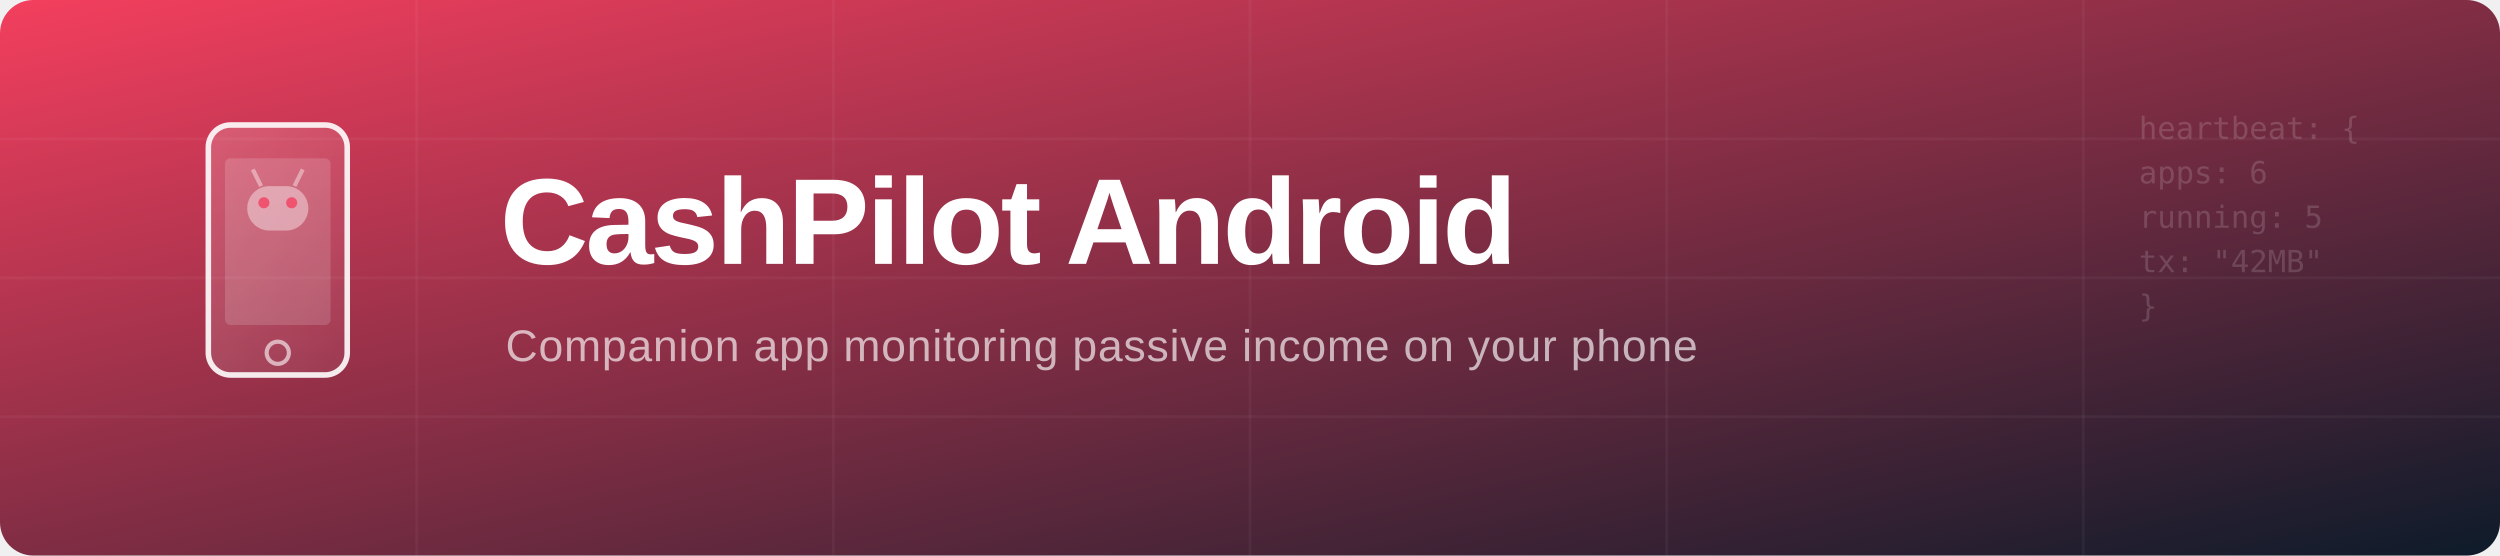
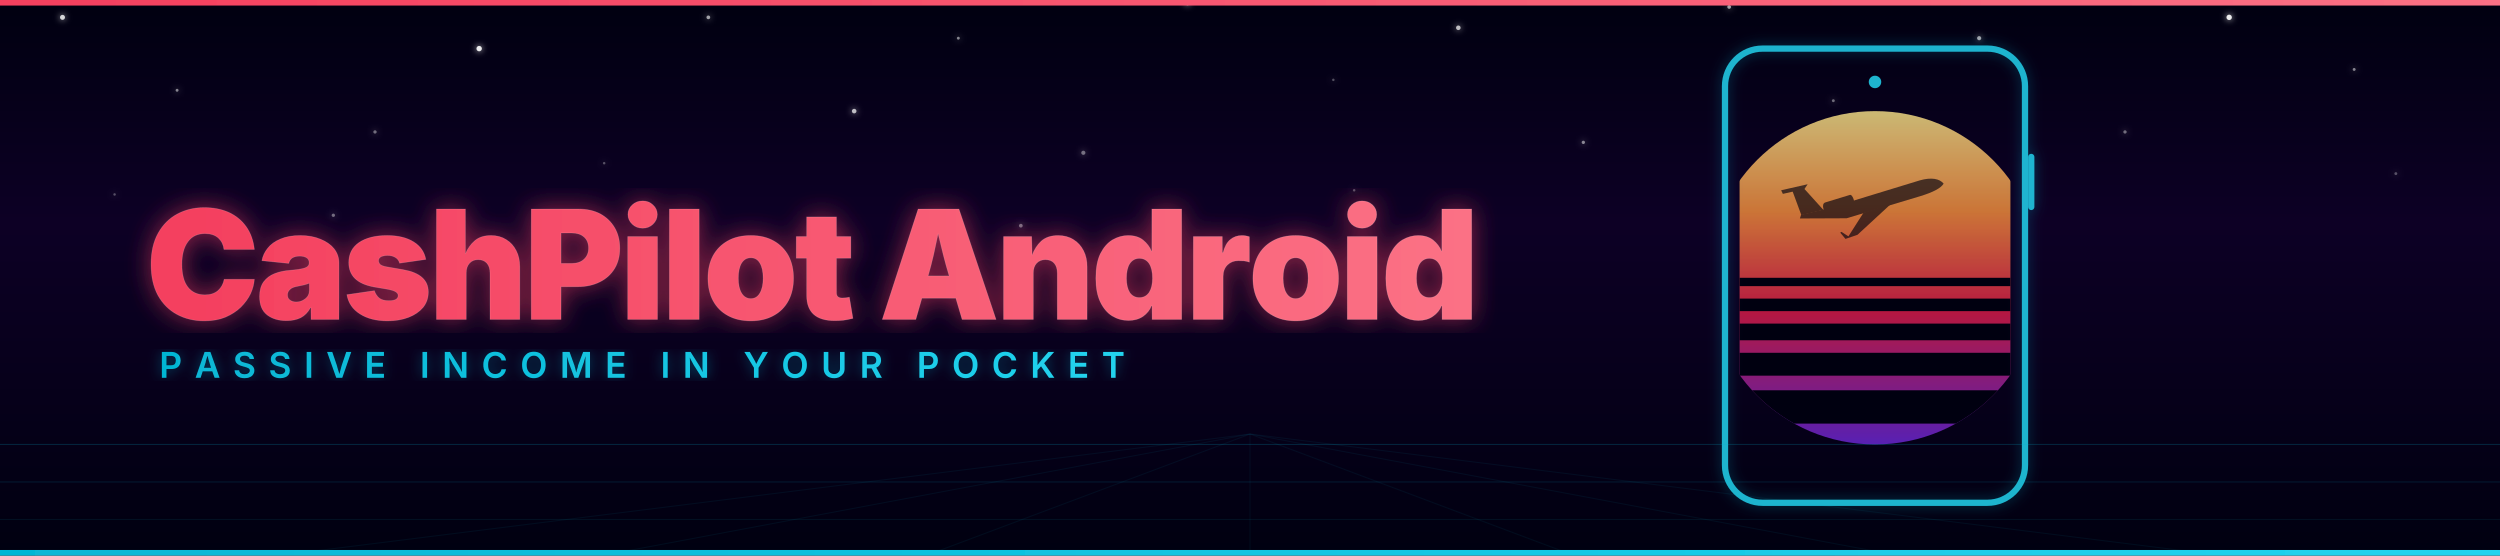
- <svg xmlns="http://www.w3.org/2000/svg" viewBox="0 0 900 200" width="900" height="200">
+ <svg xmlns="http://www.w3.org/2000/svg" viewBox="0 0 900 200" width="900" height="200" role="img" aria-label="CashPilot Android">
  <defs>
-     <linearGradient id="bg" x1="0%" y1="0%" x2="100%" y2="100%">
+     <linearGradient id="bg" x1="0%" y1="0%" x2="0%" y2="100%">
+       <stop offset="0%" stop-color="#000010" />
+       <stop offset="40%" stop-color="#0d0025" />
+       <stop offset="100%" stop-color="#000010" />
+     </linearGradient>
+     <linearGradient id="sun" x1="0%" y1="0%" x2="0%" y2="100%">
+       <stop offset="0%" stop-color="#fde68a" />
+       <stop offset="30%" stop-color="#fb923c" />
+       <stop offset="60%" stop-color="#e11d48" />
+       <stop offset="100%" stop-color="#6d28d9" />
+     </linearGradient>
+     <linearGradient id="pk" x1="0%" y1="0%" x2="100%" y2="0%">
      <stop offset="0%" stop-color="#f43f5e" />
-       <stop offset="100%" stop-color="#0D1B2A" />
+       <stop offset="100%" stop-color="#fb7185" />
    </linearGradient>
-     <linearGradient id="glow" x1="0%" y1="0%" x2="100%" y2="100%">
-       <stop offset="0%" stop-color="#ffffff" stop-opacity="0.2" />
-       <stop offset="100%" stop-color="#ffffff" stop-opacity="0.05" />
+     <linearGradient id="cy" x1="0%" y1="0%" x2="100%" y2="0%">
+       <stop offset="0%" stop-color="#06b6d4" />
+       <stop offset="100%" stop-color="#22d3ee" />
    </linearGradient>
+     <filter id="pg">
+       <feGaussianBlur stdDeviation="6" result="b" />
+       <feFlood flood-color="#f43f5e" flood-opacity="0.5" result="c" />
+       <feComposite in="c" in2="b" operator="in" result="g" />
+       <feMerge>
+         <feMergeNode in="g" />
+         <feMergeNode in="SourceGraphic" />
+       </feMerge>
+     </filter>
+     <filter id="cg">
+       <feGaussianBlur stdDeviation="3" result="b" />
+       <feFlood flood-color="#06b6d4" flood-opacity="0.4" result="c" />
+       <feComposite in="c" in2="b" operator="in" result="g" />
+       <feMerge>
+         <feMergeNode in="g" />
+         <feMergeNode in="SourceGraphic" />
+       </feMerge>
+     </filter>
+     <filter id="sg">
+       <feGaussianBlur stdDeviation="1.5" result="b" />
+       <feMerge>
+         <feMergeNode in="b" />
+         <feMergeNode in="SourceGraphic" />
+       </feMerge>
+     </filter>
+     <clipPath id="cue">
+       <rect x="835" y="47" width="130" height="204" rx="12" />
+     </clipPath>
+     <clipPath id="sc">
+       <circle cx="900" cy="150" r="80" />
+     </clipPath>
  </defs>
-   <rect width="900" height="200" rx="12" fill="url(#bg)" />
-   <g stroke="#ffffff" stroke-opacity="0.04" stroke-width="1">
-     <line x1="0" y1="50" x2="900" y2="50" />
-     <line x1="0" y1="100" x2="900" y2="100" />
-     <line x1="0" y1="150" x2="900" y2="150" />
-     <line x1="150" y1="0" x2="150" y2="200" />
-     <line x1="300" y1="0" x2="300" y2="200" />
-     <line x1="450" y1="0" x2="450" y2="200" />
-     <line x1="600" y1="0" x2="600" y2="200" />
-     <line x1="750" y1="0" x2="750" y2="200" />
+   <rect width="900" height="200" fill="url(#bg)" />
+   <g transform="translate(0,-12.5) scale(0.75)">
+     <g fill="#fff" filter="url(#sg)">
+       <circle cx="30" cy="25" r="1.2" opacity="0.8" />
+       <circle cx="85" cy="60" r="0.7" opacity="0.5" />
+       <circle cx="120" cy="15" r="1" opacity="0.7" />
+       <circle cx="180" cy="80" r="0.8" opacity="0.4" />
+       <circle cx="230" cy="40" r="1.3" opacity="0.9" />
+       <circle cx="290" cy="95" r="0.6" opacity="0.3" />
+       <circle cx="340" cy="25" r="0.9" opacity="0.6" />
+       <circle cx="410" cy="70" r="1.1" opacity="0.7" />
+       <circle cx="460" cy="35" r="0.7" opacity="0.5" />
+       <circle cx="520" cy="90" r="1" opacity="0.4" />
+       <circle cx="570" cy="18" r="1.2" opacity="0.8" />
+       <circle cx="640" cy="55" r="0.6" opacity="0.3" />
+       <circle cx="700" cy="30" r="1.1" opacity="0.7" />
+       <circle cx="760" cy="85" r="0.8" opacity="0.5" />
+       <circle cx="830" cy="20" r="0.9" opacity="0.6" />
+       <circle cx="880" cy="65" r="0.7" opacity="0.4" />
+       <circle cx="950" cy="35" r="1" opacity="0.6" />
+       <circle cx="1020" cy="80" r="0.8" opacity="0.4" />
+       <circle cx="1070" cy="25" r="1.3" opacity="0.9" />
+       <circle cx="1130" cy="50" r="0.7" opacity="0.5" />
+       <circle cx="1180" cy="15" r="1" opacity="0.7" />
+       <circle cx="55" cy="110" r="0.6" opacity="0.3" />
+       <circle cx="160" cy="120" r="0.8" opacity="0.4" />
+       <circle cx="310" cy="115" r="0.7" opacity="0.3" />
+       <circle cx="490" cy="125" r="0.9" opacity="0.4" />
+       <circle cx="650" cy="108" r="0.6" opacity="0.3" />
+       <circle cx="1150" cy="100" r="0.7" opacity="0.3" />
+     </g>
+     <g clip-path="url(#cue)">
+       <circle cx="900" cy="150" r="80" fill="url(#sun)" opacity="0.8" />
+       <g clip-path="url(#sc)">
+         <rect x="815" y="150" width="170" height="4" fill="#000010" />
+         <rect x="815" y="160" width="170" height="6" fill="#000010" />
+         <rect x="815" y="172" width="170" height="8" fill="#000010" />
+         <rect x="815" y="186" width="170" height="11" fill="#000010" />
+         <rect x="815" y="204" width="170" height="16" fill="#000010" />
+         <g id="plane" transform="translate(899,114) rotate(-17) scale(0.95)" fill="#000010" opacity="0.65">
+           <path d="M37,1.2 C35.8,-1.8 32,-3.8 26,-3.9 L-22,-3.9 L-36.5,-4.8 L-37.6,-3.2 L-15,3.6 L24,3.8 C30.5,3.8 35,3 37,1.2 Z" />
+           <path d="M-25,-3.9 L-31.8,-18.4 L-37.2,-18.6 L-36.4,-4.6 Z" />
+           <path d="M-28.8,-18.6 L-42.5,-19.6 L-42.2,-17.6 L-31,-16.8 Z" />
+           <path d="M-10,-7.2 L-23,-7.2 C-25.4,-7.2 -25.4,-1.8 -23,-1.8 L-10,-1.8 C-8.4,-1.8 -8.4,-7.2 -10,-7.2 Z" />
+           <path d="M9,3 L-6,3.4 L-16.8,12.6 L-19.5,9.4 L-20.2,9.6 L-18.6,13.4 L-12.2,13.2 Z" />
+         </g>
+       </g>
+     </g>
+     <g fill="none" stroke="#22d3ee" stroke-width="3" stroke-linejoin="round" stroke-linecap="round" opacity="0.85" filter="url(#cg)">
+       <rect x="828" y="40" width="144" height="218" rx="18" />
+       <path d="M975,92 L975,116" />
+     </g>
+     <circle cx="900" cy="56" r="3" fill="#22d3ee" opacity="0.85" />
+     <g stroke="#06b6d4" stroke-width="0.5">
+       <line x1="0" y1="230" x2="1200" y2="230" opacity="0.2" />
+       <line x1="0" y1="248" x2="1200" y2="248" opacity="0.14" />
+       <line x1="0" y1="266" x2="1200" y2="266" opacity="0.09" />
+       <line x1="0" y1="284" x2="1200" y2="284" opacity="0.05" />
+       <line x1="600" y1="225" x2="0" y2="300" opacity="0.07" />
+       <line x1="600" y1="225" x2="200" y2="300" opacity="0.07" />
+       <line x1="600" y1="225" x2="400" y2="300" opacity="0.07" />
+       <line x1="600" y1="225" x2="600" y2="300" opacity="0.07" />
+       <line x1="600" y1="225" x2="800" y2="300" opacity="0.07" />
+       <line x1="600" y1="225" x2="1000" y2="300" opacity="0.07" />
+       <line x1="600" y1="225" x2="1200" y2="300" opacity="0.07" />
+     </g>
+     <path id="ttl" d="M98 170.7Q90.8 170.7 85 167.6Q79.2 164.5 75.8 158.4Q72.5 152.3 72.5 143.5Q72.5 134.7 75.9 128.6Q79.3 122.5 85.1 119.4Q90.9 116.3 98 116.3Q104.6 116.3 109.8 118.6Q115 121 118.2 125.5Q121.4 130 122.1 136.4H107.5Q107.1 133 104.8 130.9Q102.5 128.8 98.4 128.8Q93 128.8 90.2 132.7Q87.3 136.6 87.3 143.5Q87.3 150.8 90.2 154.5Q93.1 158.2 98.4 158.2Q102.3 158.2 104.7 156.1Q107 154 107.6 150.7H122.1Q121.9 154 120.3 157.6Q118.6 161.1 115.6 164.1Q112.6 167 108.2 168.9Q103.9 170.7 98 170.7ZM137.5 170.6Q131.8 170.6 128.2 167.8Q124.6 165 124.6 159Q124.6 154.7 126.5 152Q128.5 149.3 131.8 148Q135.1 146.7 139.2 146.4Q144.2 146 146.3 145.3Q148.4 144.6 148.4 142.9V142.8Q148.4 141.2 147.2 140.4Q145.9 139.6 143.9 139.6Q141.9 139.6 140.4 140.4Q139 141.3 138.6 143.1L125.7 141.8Q126.3 138.5 128.5 135.8Q130.7 133 134.6 131.4Q138.5 129.7 144.1 129.7Q149.7 129.7 153.9 131.5Q158.1 133.2 160.4 136.1Q162.7 139.1 162.7 142.8V170H149.3V164.4H149Q147.2 167.7 144.3 169.2Q141.4 170.6 137.5 170.6ZM142.2 161.6Q144.6 161.6 146.5 160.1Q148.5 158.6 148.5 155.9V152.6Q146.3 153.5 142.8 154.1Q140.3 154.5 139.2 155.6Q138 156.7 138 158.2Q138 159.9 139.2 160.7Q140.4 161.6 142.2 161.6ZM186 170.7Q177.9 170.7 172.7 167.3Q167.5 164 166.5 158.1L179.7 156.2Q180.5 158.5 182.1 159.8Q183.7 161 186.7 161Q191.1 161 191.1 158.5Q191.1 156.5 186.6 155.6L179.5 154.4Q167.4 152.2 167.4 142.7Q167.4 136.5 172.3 133.1Q177.3 129.7 185.8 129.7Q193.7 129.7 198.6 132.8Q203.4 135.8 204.4 141.2L191.8 143Q191.3 141.1 189.7 140.2Q188.2 139.3 186.1 139.3Q184.2 139.3 182.9 139.9Q181.7 140.6 181.7 141.8Q181.7 142.7 182.4 143.5Q183.2 144.3 185.4 144.7L193.5 146.1Q205.6 148.2 205.6 156.8Q205.6 161.1 203.1 164.2Q200.5 167.3 196.1 169Q191.7 170.7 186 170.7ZM223.8 147.7V170H209.5V117H223.4V138.5Q225 134.7 227.9 132.2Q230.8 129.7 235.7 129.7Q239.9 129.7 243 131.7Q246.1 133.6 247.8 137Q249.5 140.3 249.5 144.7V170H235.2V147.7Q235.2 144.7 233.7 143Q232.2 141.3 229.5 141.3Q226.9 141.3 225.4 143Q223.8 144.7 223.8 147.7ZM255 170V117H277.8Q283.7 117 288.1 119.3Q292.5 121.7 295 125.9Q297.5 130.1 297.5 135.8Q297.5 141.5 295 145.6Q292.4 149.8 287.9 152Q283.3 154.3 277.3 154.3H269.3V170ZM269.3 143.1H274.4Q278.2 143.1 280.3 141.1Q282.5 139.1 282.5 135.8Q282.5 132.3 280.3 130.4Q278.2 128.5 274.4 128.5H269.3ZM301.3 170V130.2H315.6V170ZM308.5 126.2Q305.5 126.2 303.5 124.3Q301.4 122.3 301.4 119.6Q301.4 116.9 303.5 115Q305.5 113.1 308.5 113.1Q311.4 113.1 313.4 115Q315.5 116.9 315.5 119.6Q315.5 122.3 313.4 124.3Q311.4 126.2 308.5 126.2ZM335.6 117V170H321.3V117ZM360.4 170.7Q353.9 170.7 349.3 168.1Q344.7 165.6 342.2 160.9Q339.8 156.3 339.8 150.2Q339.8 144.1 342.2 139.5Q344.7 134.9 349.3 132.3Q353.9 129.7 360.4 129.7Q366.8 129.7 371.4 132.3Q376 134.9 378.5 139.5Q380.9 144.1 380.9 150.2Q380.9 156.3 378.5 160.9Q376 165.6 371.4 168.1Q366.8 170.7 360.4 170.7ZM360.4 160Q363.2 160 364.7 157.4Q366.3 154.8 366.3 150.2Q366.3 145.5 364.7 142.9Q363.2 140.4 360.4 140.4Q357.6 140.4 356 142.9Q354.4 145.5 354.4 150.2Q354.4 154.8 356 157.4Q357.6 160 360.4 160ZM408.4 130.2V140.6H401.5V157.2Q401.5 159.7 404.2 159.7Q404.9 159.7 406.1 159.6Q407.3 159.4 407.7 159.3L409.4 169.5Q407 170.1 404.8 170.4Q402.6 170.6 400.7 170.6Q387.2 170.6 387.2 158.5V140.6H382.2V130.2H387.2V120.8H401.5V130.2ZM423.5 170 440.7 117H460.3L478.1 170H461.8L458.8 159.8H442.5L439.6 170ZM445.5 149.1H455.6Q454.1 144.3 452.8 139.1Q451.5 134 450.3 128.8Q449.2 134 448.1 139.1Q446.9 144.3 445.5 149.1ZM496 147.7V170H481.7V130.2H495.2L495.4 139.2Q496.9 135.1 499.8 132.4Q502.8 129.7 507.9 129.7Q512.2 129.7 515.3 131.7Q518.4 133.6 520.1 137Q521.8 140.3 521.8 144.7V170H507.5V147.7Q507.5 144.7 506 143Q504.5 141.3 501.8 141.3Q499.2 141.3 497.6 143Q496 144.7 496 147.7ZM541.7 170.5Q537.4 170.5 533.8 168.3Q530.3 166.1 528.1 161.5Q526 157 526 150.2Q526 142.9 528.2 138.4Q530.5 133.9 534 131.8Q537.6 129.7 541.5 129.7Q546 129.7 548.7 131.9Q551.5 134.2 552.7 137.2H552.9V117H567.2V170H553V163.5H552.7Q551.5 166.5 548.7 168.5Q545.8 170.5 541.7 170.5ZM546.9 159.5Q549.9 159.5 551.6 157Q553.2 154.5 553.2 150.2Q553.2 145.7 551.6 143.2Q549.9 140.7 546.9 140.7Q544 140.7 542.3 143.2Q540.7 145.7 540.7 150.2Q540.7 154.6 542.3 157.1Q544 159.5 546.9 159.5ZM572.8 170V130.2H586.7V137.9H587.1Q588.2 133.6 590.5 131.7Q592.9 129.7 596.1 129.7Q597.9 129.7 599.7 130.3V142.5Q598.6 142.1 597.1 141.9Q595.5 141.8 594.4 141.8Q591.3 141.8 589.2 143.8Q587.1 145.9 587.1 149.3V170ZM621.9 170.7Q615.5 170.7 610.9 168.1Q606.2 165.6 603.8 160.9Q601.4 156.3 601.4 150.2Q601.4 144.1 603.8 139.5Q606.2 134.9 610.9 132.3Q615.5 129.7 621.9 129.7Q628.4 129.7 633 132.3Q637.6 134.9 640 139.5Q642.5 144.1 642.5 150.2Q642.5 156.3 640 160.9Q637.6 165.6 633 168.1Q628.4 170.7 621.9 170.7ZM621.9 160Q624.7 160 626.3 157.4Q627.9 154.8 627.9 150.2Q627.9 145.5 626.3 142.9Q624.7 140.4 621.9 140.4Q619.1 140.4 617.5 142.9Q615.9 145.5 615.9 150.2Q615.9 154.8 617.5 157.4Q619.1 160 621.9 160ZM646.7 170V130.2H661V170ZM653.8 126.2Q650.9 126.2 648.8 124.3Q646.8 122.3 646.8 119.6Q646.8 116.9 648.8 115Q650.9 113.1 653.8 113.1Q656.7 113.1 658.8 115Q660.8 116.9 660.8 119.6Q660.8 122.3 658.8 124.3Q656.7 126.2 653.8 126.2ZM680.8 170.5Q676.6 170.5 673 168.3Q669.5 166.1 667.3 161.5Q665.2 157 665.2 150.2Q665.2 142.9 667.4 138.4Q669.7 133.9 673.2 131.8Q676.8 129.7 680.7 129.7Q685.1 129.7 687.9 131.9Q690.7 134.2 691.9 137.2H692.1V117H706.4V170H692.2V163.5H691.9Q690.7 166.5 687.8 168.5Q685 170.5 680.8 170.5ZM686.1 159.5Q689.1 159.5 690.7 157Q692.4 154.5 692.4 150.2Q692.4 145.7 690.7 143.2Q689.1 140.7 686.1 140.7Q683.2 140.7 681.5 143.2Q679.9 145.7 679.9 150.2Q679.9 154.6 681.5 157.1Q683.2 159.5 686.1 159.5Z" fill="url(#pk)" filter="url(#pg)" />
+     <use href="#ttl" fill="none" stroke="#fff" stroke-width="0.3" opacity="0.2" />
+     <path d="M77.7 198V185.6H82.3Q83.8 185.6 84.7 186.2Q85.7 186.7 86.2 187.6Q86.7 188.5 86.7 189.7Q86.7 190.9 86.2 191.8Q85.7 192.8 84.7 193.3Q83.7 193.8 82.3 193.8H79.9V198ZM79.9 192H82Q83.3 192 83.9 191.4Q84.4 190.7 84.4 189.7Q84.4 188.7 83.9 188.1Q83.3 187.5 82 187.5H79.9ZM93.9 198 98.2 185.6H101L105.4 198H103L101.9 194.9H97.3L96.3 198ZM97.9 193.2H101.3L100.8 191.6Q100.5 190.7 100.2 189.7Q99.9 188.6 99.6 187.4Q99.2 188.7 98.9 189.7Q98.7 190.8 98.4 191.6ZM117.4 198.2Q115.2 198.2 114 197.2Q112.7 196.2 112.6 194.4H114.8Q114.9 195.3 115.6 195.8Q116.3 196.3 117.4 196.3Q118.5 196.3 119.2 195.8Q119.9 195.3 119.9 194.5Q119.9 193.8 119.2 193.4Q118.6 193.1 117.6 192.8L116.2 192.4Q114.7 192 113.8 191.2Q112.9 190.4 112.9 189.1Q112.9 188 113.5 187.2Q114.1 186.4 115.1 185.9Q116.2 185.5 117.5 185.5Q118.8 185.5 119.8 185.9Q120.8 186.4 121.3 187.2Q121.9 188 121.9 189H119.8Q119.7 188.2 119 187.8Q118.4 187.4 117.4 187.4Q116.4 187.4 115.8 187.8Q115.2 188.3 115.2 189Q115.2 189.5 115.5 189.8Q115.8 190.2 116.3 190.4Q116.8 190.6 117.3 190.7L118.4 191Q119.4 191.2 120.2 191.6Q121 192 121.5 192.7Q122.1 193.5 122.1 194.5Q122.1 195.6 121.5 196.4Q121 197.3 119.9 197.7Q118.9 198.2 117.4 198.2ZM134.5 198.2Q132.3 198.2 131 197.2Q129.7 196.2 129.7 194.4H131.8Q131.9 195.3 132.6 195.8Q133.4 196.3 134.4 196.3Q135.5 196.3 136.2 195.8Q136.9 195.3 136.9 194.5Q136.9 193.8 136.3 193.4Q135.7 193.1 134.7 192.8L133.3 192.4Q131.7 192 130.9 191.2Q130 190.4 130 189.1Q130 188 130.6 187.2Q131.2 186.4 132.2 185.9Q133.2 185.5 134.5 185.5Q135.8 185.5 136.8 185.9Q137.8 186.4 138.4 187.2Q138.9 188 139 189H136.8Q136.7 188.2 136.1 187.8Q135.5 187.4 134.5 187.4Q133.4 187.4 132.8 187.8Q132.2 188.3 132.2 189Q132.2 189.5 132.6 189.8Q132.9 190.2 133.4 190.4Q133.8 190.6 134.3 190.7L135.5 191Q136.4 191.2 137.2 191.6Q138.1 192 138.6 192.7Q139.1 193.5 139.1 194.5Q139.1 195.6 138.6 196.4Q138 197.3 137 197.7Q135.9 198.2 134.5 198.2ZM149.4 185.6V198H147.2V185.6ZM161.4 198 157 185.6H159.5L161.7 192.1Q161.9 192.9 162.2 193.9Q162.5 195 162.9 196.2Q163.5 193.7 164 192.1L166.2 185.6H168.6L164.3 198ZM176.2 198V185.6H184.3V187.5H178.5V190.8H183.8V192.7H178.5V196.1H184.3V198ZM205 185.6V198H202.8V185.6ZM213.5 198V185.6H216L220.3 192.4Q220.6 193 221 193.7Q221.4 194.4 221.8 195.3Q221.8 194.4 221.7 193.6Q221.7 192.7 221.7 192.1V185.6H223.9V198H221.4L217.6 191.9Q217.2 191.4 217 190.8Q216.7 190.3 216.4 189.7Q216 189.1 215.6 188.3Q215.7 189.5 215.7 190.4Q215.8 191.3 215.8 191.9V198ZM237.7 198.2Q236.1 198.2 234.8 197.4Q233.5 196.7 232.8 195.2Q232 193.8 232 191.8Q232 189.8 232.8 188.4Q233.5 187 234.8 186.2Q236.1 185.5 237.7 185.5Q239.1 185.5 240.2 186Q241.3 186.5 242 187.4Q242.7 188.4 242.9 189.7H240.7Q240.5 188.7 239.7 188.1Q238.8 187.4 237.7 187.4Q236.2 187.4 235.2 188.6Q234.3 189.7 234.3 191.8Q234.3 194 235.2 195.1Q236.2 196.2 237.7 196.2Q238.8 196.2 239.7 195.6Q240.5 195 240.7 193.9H242.9Q242.7 195.1 242.1 196Q241.4 197 240.3 197.6Q239.2 198.2 237.7 198.2ZM256.3 198.2Q254.6 198.2 253.3 197.4Q252.1 196.7 251.3 195.2Q250.6 193.8 250.6 191.8Q250.6 189.8 251.3 188.4Q252.1 187 253.3 186.2Q254.6 185.5 256.3 185.5Q257.9 185.5 259.2 186.2Q260.4 187 261.2 188.4Q261.9 189.8 261.9 191.8Q261.9 193.8 261.2 195.2Q260.4 196.7 259.2 197.4Q257.9 198.2 256.3 198.2ZM256.3 196.2Q257.8 196.2 258.7 195.1Q259.7 193.9 259.7 191.8Q259.7 189.7 258.7 188.6Q257.8 187.4 256.3 187.4Q254.7 187.4 253.8 188.6Q252.8 189.7 252.8 191.8Q252.8 193.9 253.8 195.1Q254.7 196.2 256.3 196.2ZM270 198V185.6H273.4L275.7 192Q275.8 192.4 276 193Q276.2 193.6 276.3 194.2Q276.5 194.9 276.6 195.5Q276.8 194.9 276.9 194.2Q277.1 193.6 277.3 193Q277.4 192.4 277.5 192L279.9 185.6H283.2V198H281V191.8Q281 191.3 281 190.6Q281 189.9 281 189.2Q281.1 188.4 281.1 187.6Q280.9 188.4 280.6 189.2Q280.4 190 280.2 190.7Q280 191.3 279.8 191.8L277.6 198H275.7L273.4 191.8Q273.2 191.4 273 190.7Q272.8 190.1 272.6 189.3Q272.3 188.5 272.1 187.7Q272.1 188.4 272.2 189.2Q272.2 189.9 272.2 190.6Q272.2 191.3 272.2 191.8V198ZM291.7 198V185.6H299.7V187.5H293.9V190.8H299.3V192.7H293.9V196.1H299.8V198ZM320.5 185.6V198H318.3V185.6ZM329 198V185.6H331.5L335.8 192.4Q336.1 193 336.5 193.7Q336.9 194.4 337.3 195.3Q337.2 194.4 337.2 193.6Q337.2 192.7 337.2 192.1V185.6H339.4V198H336.9L333 191.9Q332.7 191.4 332.4 190.8Q332.1 190.3 331.8 189.7Q331.5 189.1 331.1 188.3Q331.1 189.5 331.2 190.4Q331.2 191.3 331.2 191.9V198ZM361.9 198V193.2L357.3 185.6H359.9L362.1 189.5Q362.4 190 362.6 190.4Q362.8 190.8 363 191.4Q363.2 190.8 363.5 190.4Q363.7 190 363.9 189.5L366.1 185.6H368.6L364.1 193.2V198ZM381.6 198.2Q380 198.2 378.7 197.4Q377.4 196.7 376.7 195.2Q375.9 193.8 375.9 191.8Q375.9 189.8 376.7 188.4Q377.4 187 378.7 186.2Q380 185.5 381.6 185.5Q383.2 185.5 384.5 186.2Q385.8 187 386.5 188.4Q387.3 189.8 387.3 191.8Q387.3 193.8 386.5 195.2Q385.8 196.7 384.5 197.4Q383.2 198.2 381.6 198.2ZM381.6 196.2Q383.1 196.2 384.1 195.1Q385 193.9 385 191.8Q385 189.7 384.1 188.6Q383.1 187.4 381.6 187.4Q380.1 187.4 379.1 188.6Q378.1 189.7 378.1 191.8Q378.1 193.9 379.1 195.1Q380.1 196.2 381.6 196.2ZM400.4 198.2Q398.9 198.2 397.7 197.6Q396.6 197 396 196Q395.4 195 395.4 193.7V185.6H397.6V193.5Q397.6 194.7 398.3 195.4Q399.1 196.2 400.4 196.2Q401.7 196.2 402.4 195.4Q403.2 194.7 403.2 193.5V185.6H405.4V193.7Q405.4 195 404.8 196Q404.1 197 403 197.6Q401.9 198.2 400.4 198.2ZM413.9 198V185.6H418.5Q420.6 185.6 421.7 186.7Q422.9 187.8 422.9 189.6Q422.9 190.8 422.3 191.7Q421.7 192.7 420.6 193.1L423.3 198H420.8L418.4 193.5H416.1V198ZM416.1 191.6H418.2Q419.4 191.6 420 191.1Q420.6 190.6 420.6 189.6Q420.6 188.6 420 188Q419.4 187.5 418.2 187.5H416.1ZM441.3 198V185.6H445.9Q447.3 185.6 448.3 186.2Q449.2 186.7 449.7 187.6Q450.2 188.5 450.2 189.7Q450.2 190.9 449.7 191.8Q449.2 192.8 448.2 193.3Q447.3 193.8 445.8 193.8H443.5V198ZM443.5 192H445.6Q446.8 192 447.4 191.4Q448 190.7 448 189.7Q448 188.7 447.4 188.1Q446.8 187.5 445.5 187.5H443.5ZM463.5 198.2Q461.9 198.2 460.6 197.4Q459.3 196.7 458.6 195.2Q457.8 193.8 457.8 191.8Q457.8 189.8 458.6 188.4Q459.3 187 460.6 186.2Q461.9 185.5 463.5 185.5Q465.1 185.5 466.4 186.2Q467.7 187 468.4 188.4Q469.2 189.8 469.2 191.8Q469.2 193.8 468.4 195.2Q467.7 196.7 466.4 197.4Q465.1 198.2 463.5 198.2ZM463.5 196.2Q465 196.2 466 195.1Q466.9 193.9 466.9 191.8Q466.9 189.7 466 188.6Q465 187.4 463.5 187.4Q462 187.4 461 188.6Q460.1 189.7 460.1 191.8Q460.1 193.9 461 195.1Q462 196.2 463.5 196.2ZM482.6 198.2Q480.9 198.2 479.6 197.4Q478.4 196.7 477.6 195.2Q476.9 193.8 476.9 191.8Q476.9 189.8 477.6 188.4Q478.4 187 479.7 186.2Q480.9 185.5 482.6 185.5Q483.9 185.5 485 186Q486.1 186.5 486.8 187.4Q487.6 188.4 487.8 189.7H485.5Q485.3 188.7 484.5 188.1Q483.7 187.4 482.6 187.4Q481.1 187.4 480.1 188.6Q479.1 189.7 479.1 191.8Q479.1 194 480.1 195.1Q481.1 196.2 482.6 196.2Q483.7 196.2 484.5 195.6Q485.3 195 485.5 193.9H487.8Q487.6 195.1 486.9 196Q486.2 197 485.1 197.6Q484 198.2 482.6 198.2ZM495.8 198V185.6H498V189.3L498 191.9Q498.4 191.3 498.9 190.7Q499.4 190 500 189.3L503.2 185.6H506L501.2 191L506.1 198H503.5L499.7 192.5L498 194.3V198ZM513.8 198V185.6H521.8V187.5H516V190.8H521.4V192.7H516V196.1H521.8V198ZM529.5 187.5V185.6H539.3V187.5H535.5V198H533.3V187.5Z" fill="url(#cy)" filter="url(#cg)" />
  </g>
-   <g transform="translate(75, 45)">
-     <rect x="0" y="0" width="50" height="90" rx="8" fill="url(#glow)" stroke="#ffffff" stroke-width="2" opacity="0.9" />
-     <rect x="6" y="12" width="38" height="60" rx="2" fill="#ffffff" opacity="0.15" />
-     <circle cx="25" cy="82" r="4" fill="none" stroke="#ffffff" stroke-width="1.5" opacity="0.6" />
-     <rect x="14" y="22" width="22" height="16" rx="8" fill="#ffffff" opacity="0.4" />
-     <circle cx="20" cy="28" r="2" fill="#f43f5e" opacity="0.8" />
-     <circle cx="30" cy="28" r="2" fill="#f43f5e" opacity="0.8" />
-     <line x1="16" y1="16" x2="19" y2="22" stroke="#ffffff" stroke-width="1.5" opacity="0.4" />
-     <line x1="34" y1="16" x2="31" y2="22" stroke="#ffffff" stroke-width="1.5" opacity="0.4" />
-   </g>
-   <text x="180" y="95" font-family="'Segoe UI', 'Helvetica Neue', Arial, sans-serif" font-size="44" font-weight="700" fill="#ffffff" letter-spacing="-1">
-     CashPilot Android
-   </text>
-   <text x="182" y="130" font-family="'Segoe UI', 'Helvetica Neue', Arial, sans-serif" font-size="16" fill="#ffffff" opacity="0.65" letter-spacing="0.3">
-     Companion app monitoring passive income on your phone
-   </text>
-   <g transform="translate(770, 50)" opacity="0.15">
-     <text x="0" y="0" font-family="monospace" font-size="11" fill="#ffffff">heartbeat: {</text>
-     <text x="0" y="16" font-family="monospace" font-size="11" fill="#ffffff">  apps: 6</text>
-     <text x="0" y="32" font-family="monospace" font-size="11" fill="#ffffff">  running: 5</text>
-     <text x="0" y="48" font-family="monospace" font-size="11" fill="#ffffff">  tx: "42MB"</text>
-     <text x="0" y="64" font-family="monospace" font-size="11" fill="#ffffff">}</text>
-   </g>
+   <rect x="0" y="0" width="900" height="2" fill="url(#pk)" filter="url(#pg)" />
+   <rect x="0" y="198" width="900" height="2" fill="url(#cy)" filter="url(#cg)" />
</svg>
